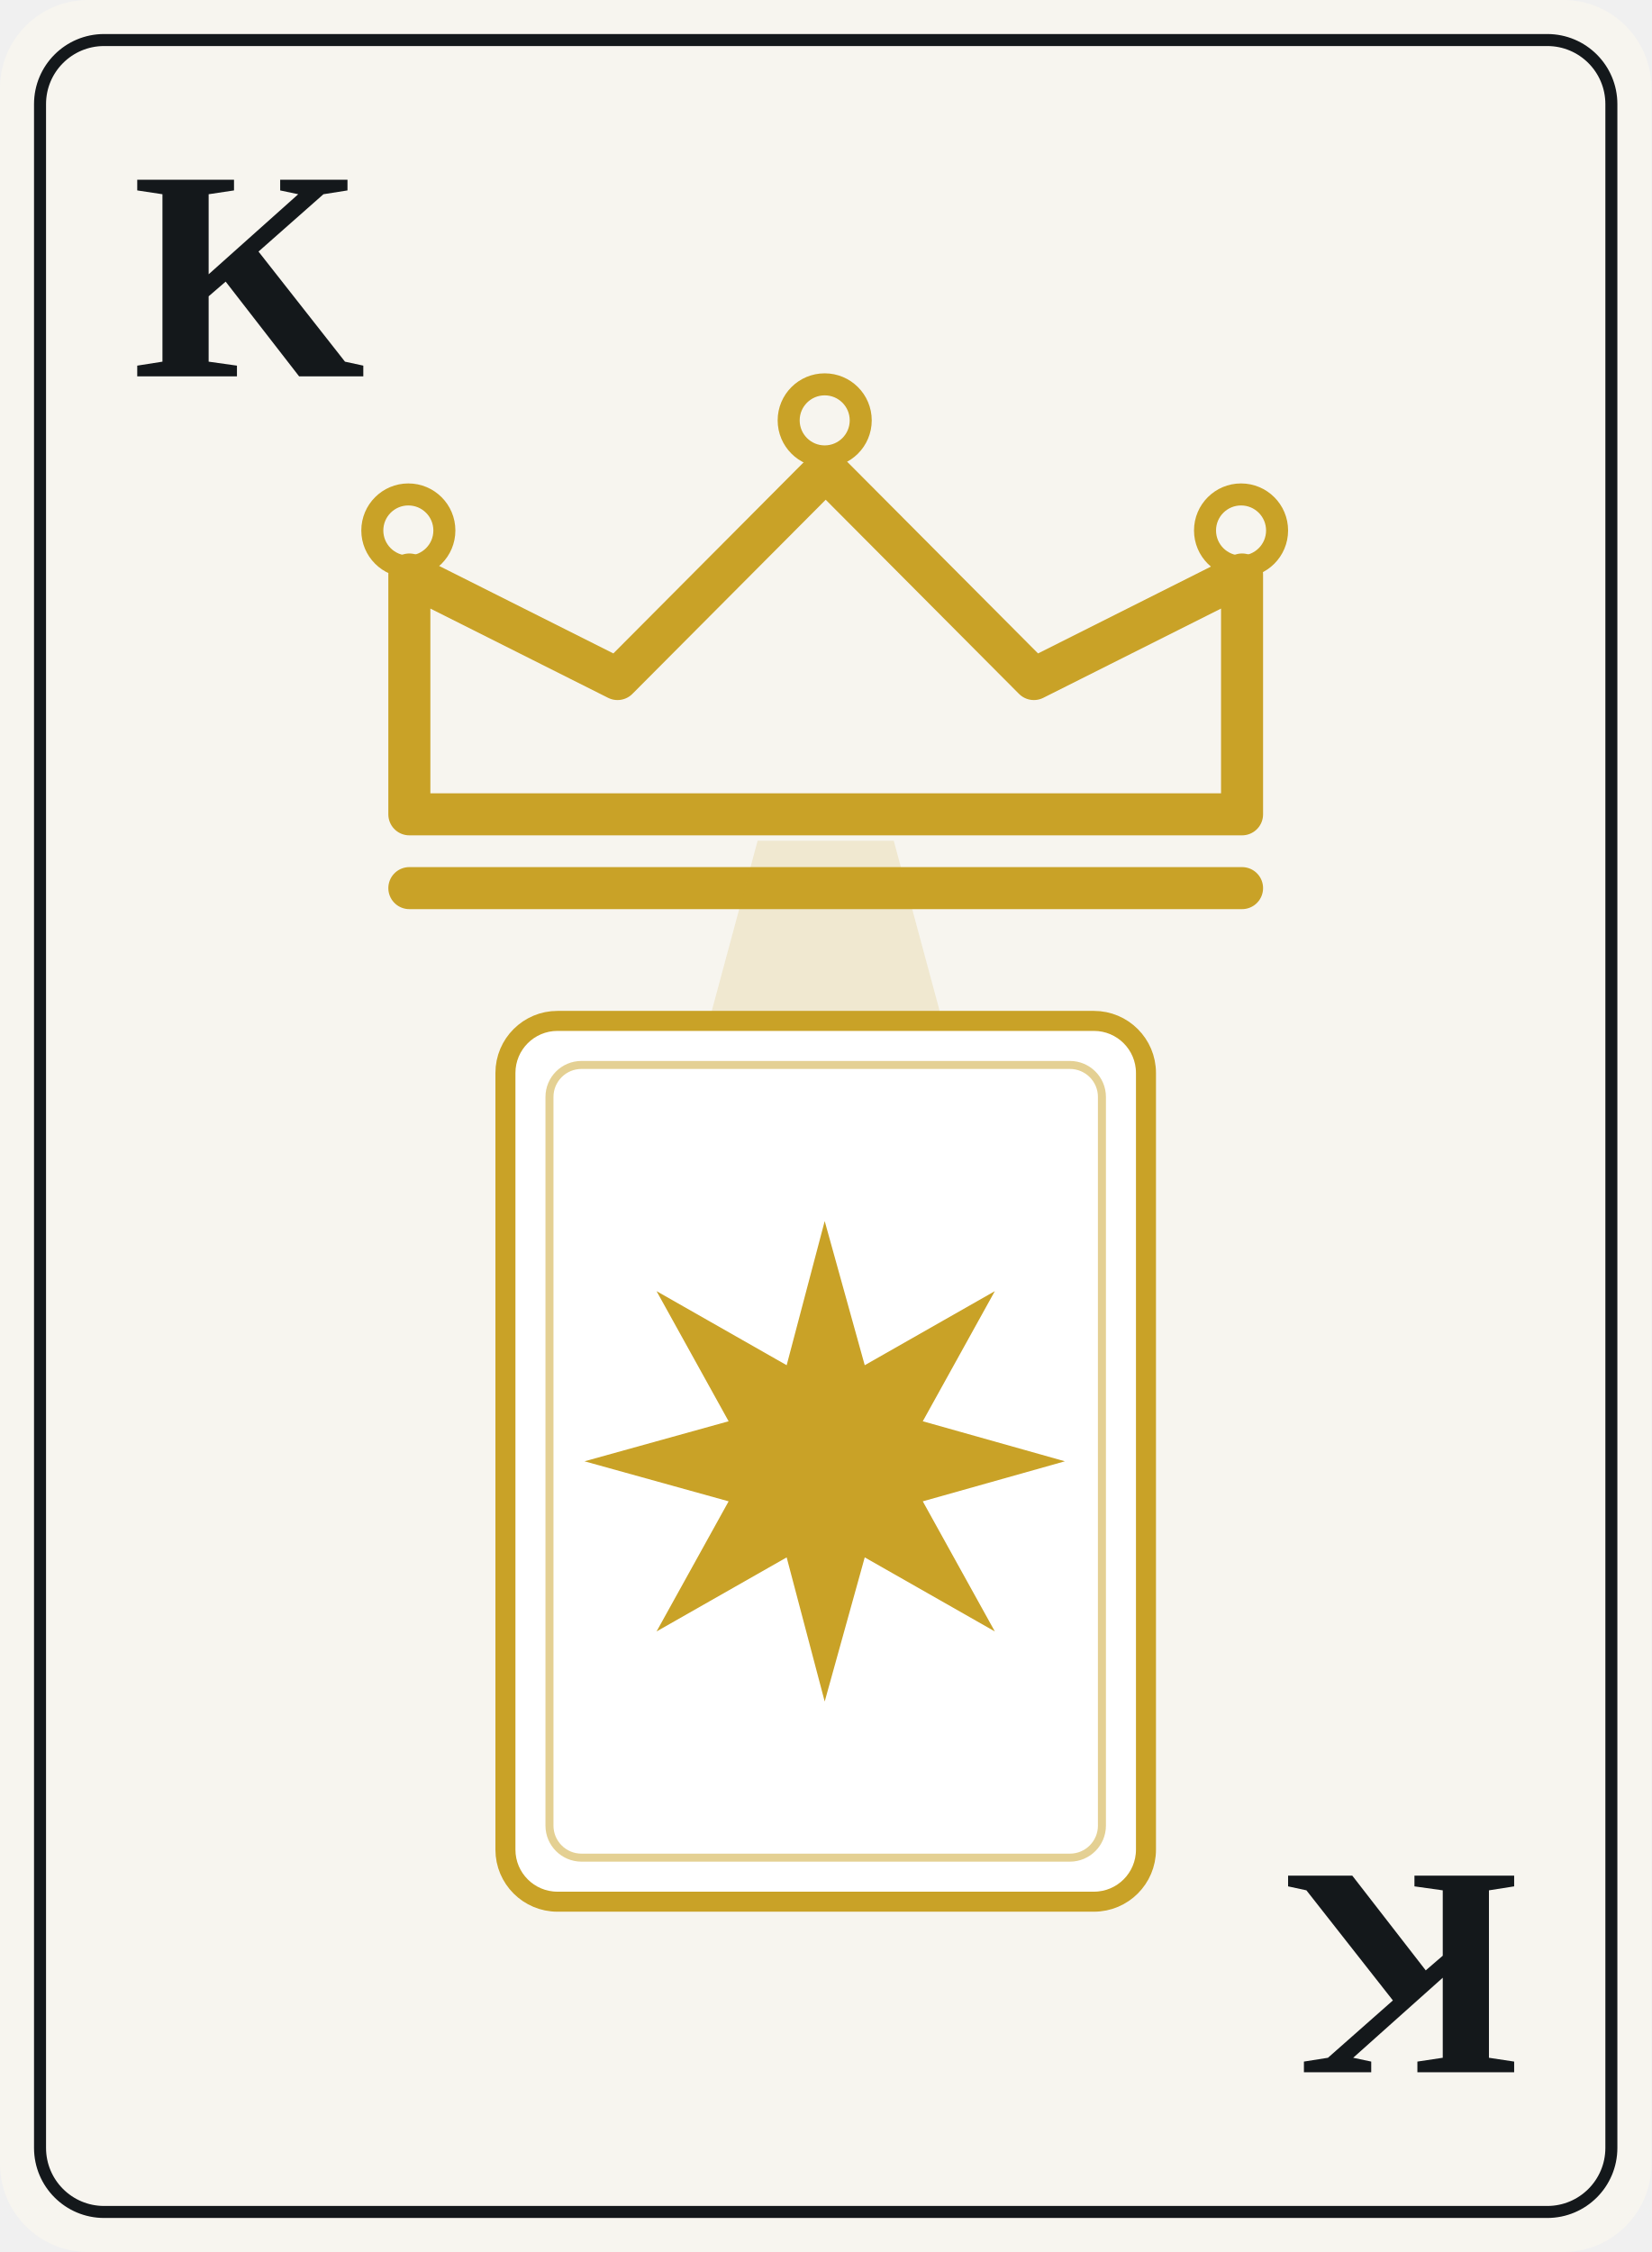
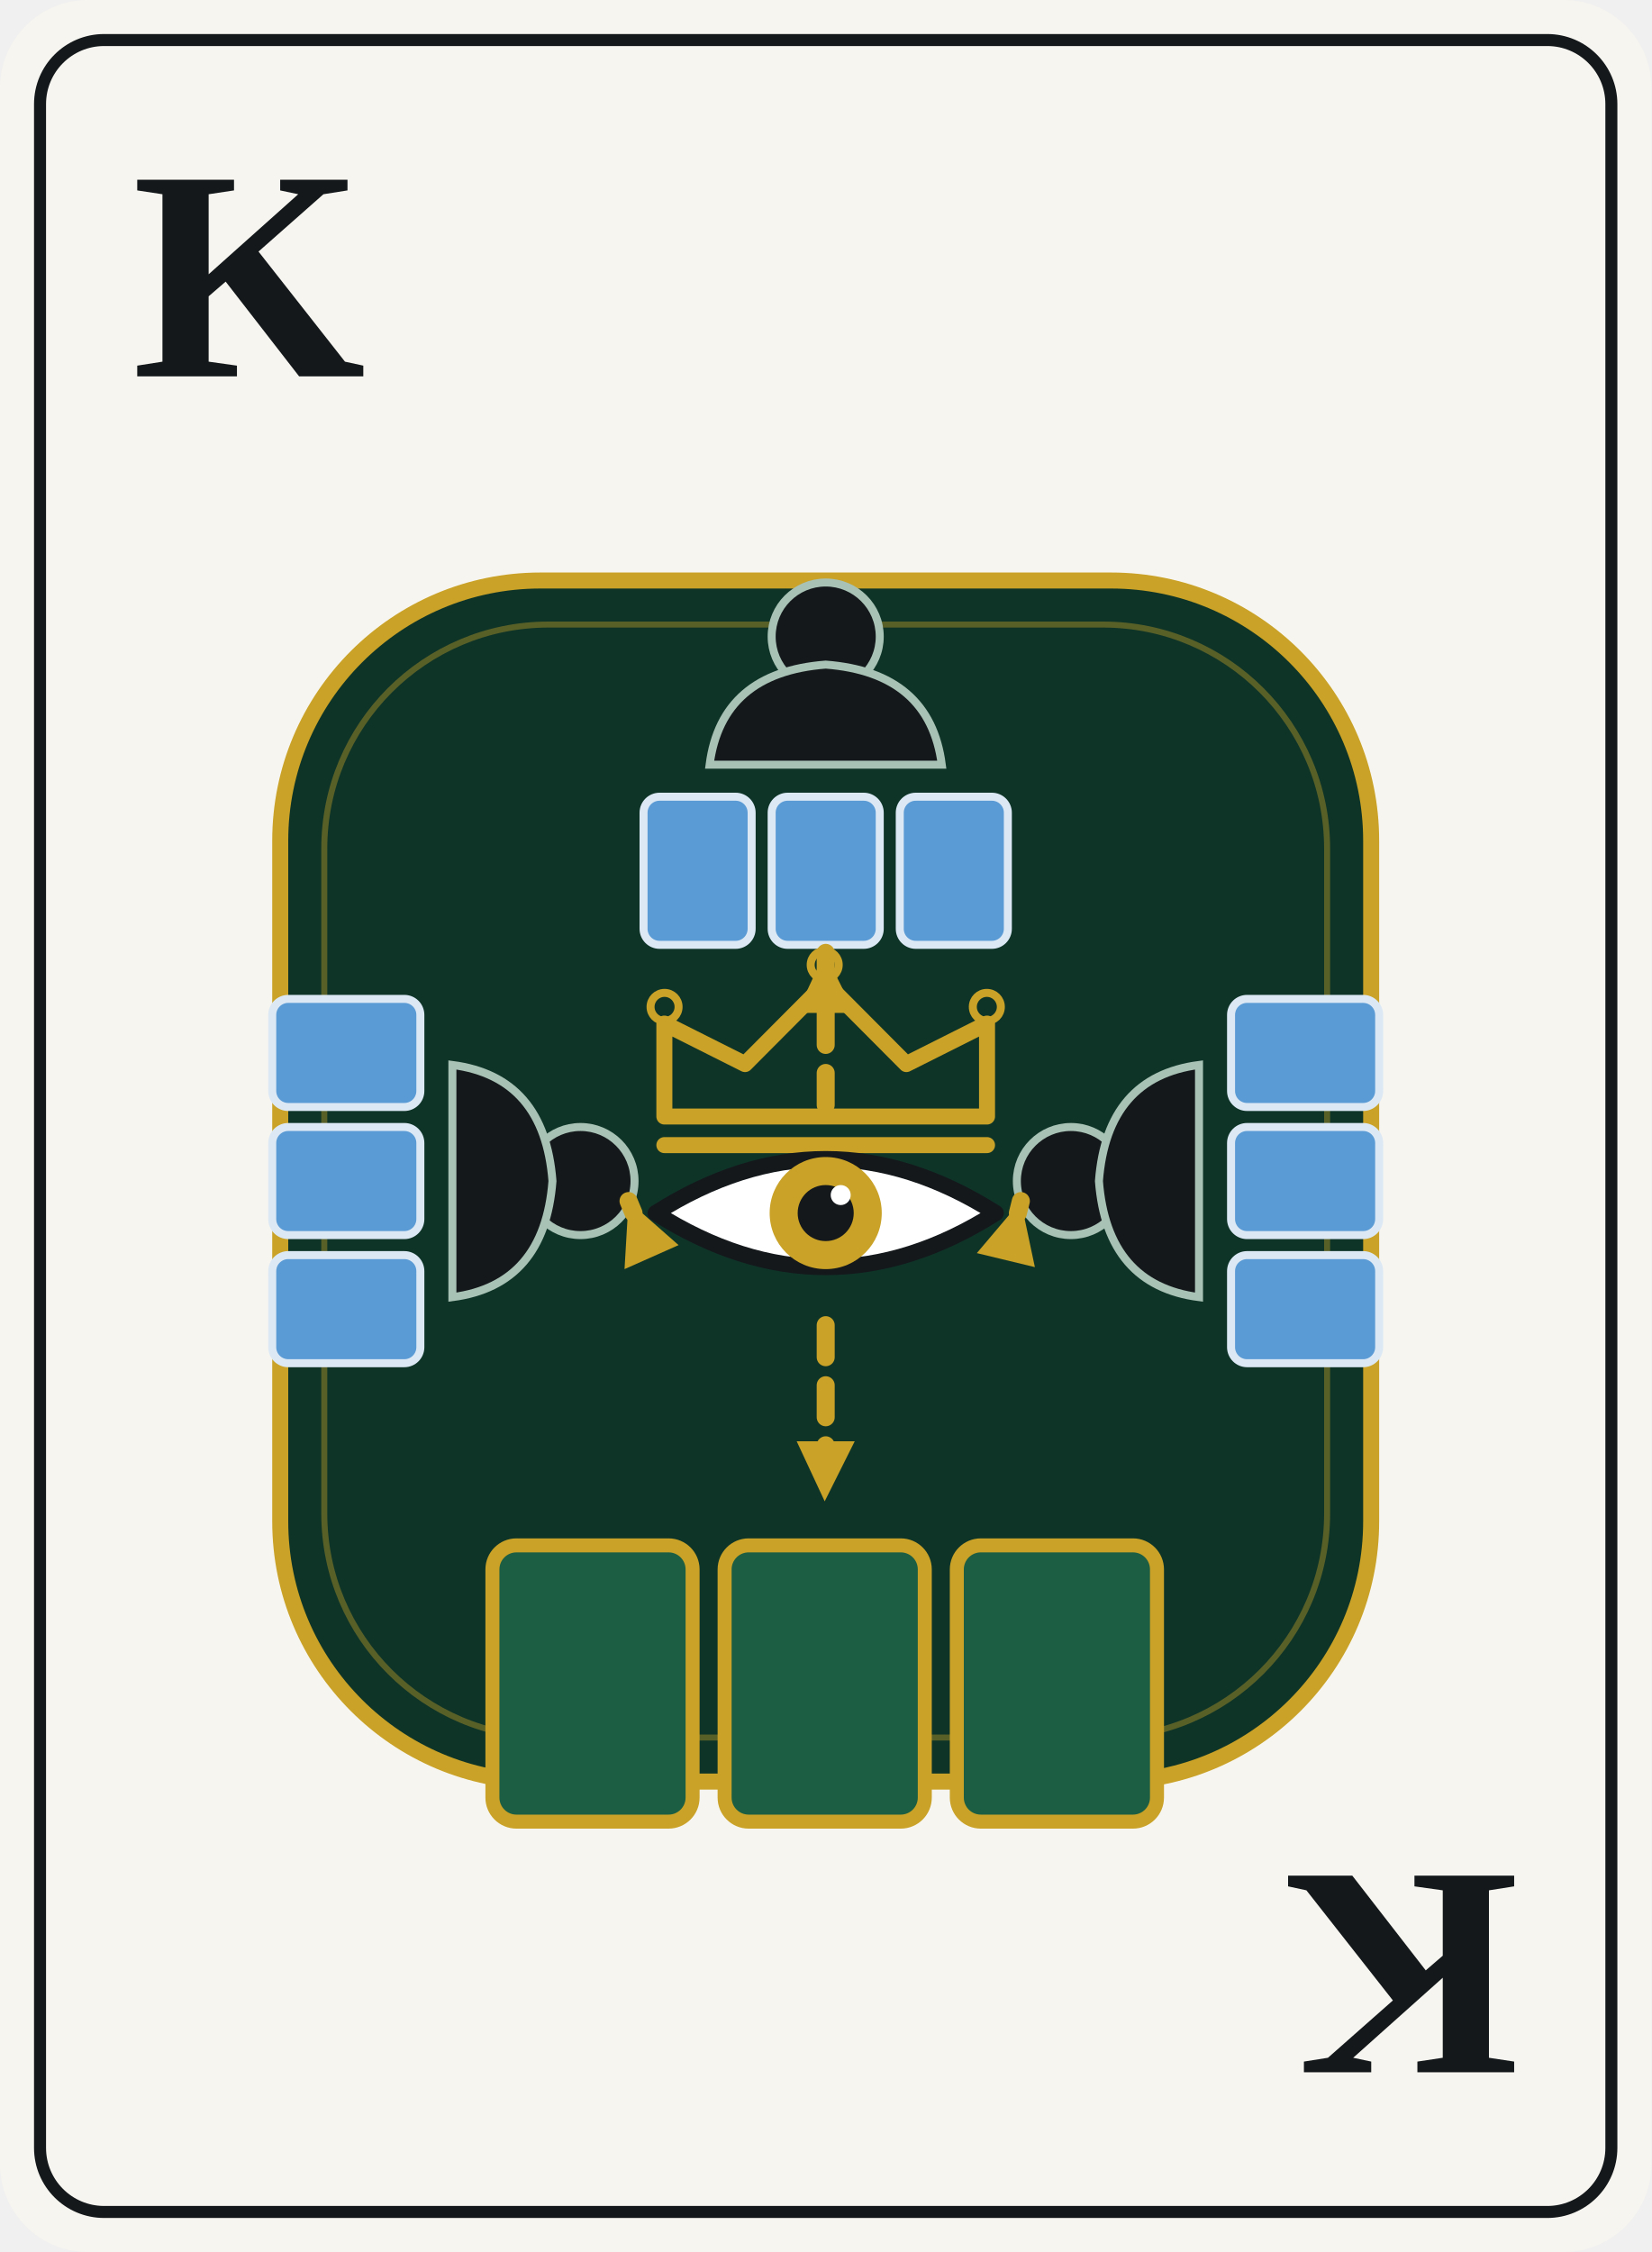
<svg xmlns="http://www.w3.org/2000/svg" viewBox="0 0 825 1125">
  <rect width="825" height="1125" rx="44" fill="#F7F5EF" />
  <rect x="20" y="20" width="785" height="1085" rx="32" fill="none" stroke="#14181B" stroke-width="6" />
  <text x="66" y="188" font-family="Georgia, 'Times New Roman', serif" font-size="150" font-weight="bold" fill="#14181B">K</text>
  <g transform="rotate(180 412.5 562.5)">
    <text x="66" y="188" font-family="Georgia, 'Times New Roman', serif" font-size="150" font-weight="bold" fill="#14181B">K</text>
  </g>
-   <path d="M 204.5,406.8 L 204.5,286.992 L 308.5,339.216 L 412.5,234.768 L 516.5,339.216 L 620.5,286.992 L 620.5,406.8 Z" fill="none" stroke="#C9A227" stroke-width="21" stroke-linejoin="round" />
-   <line x1="204.5" y1="443.664" x2="620.5" y2="443.664" stroke="#C9A227" stroke-width="21" stroke-linecap="round" />
-   <circle cx="204" cy="265" r="18" fill="none" stroke="#C9A227" stroke-width="11" />
-   <circle cx="412" cy="210" r="18" fill="none" stroke="#C9A227" stroke-width="11" />
-   <circle cx="620" cy="265" r="18" fill="none" stroke="#C9A227" stroke-width="11" />
-   <polygon points="378.5,420 446.5,420 508.5,650 316.5,650" fill="#C9A227" opacity="0.16" />
-   <rect x="252.5" y="510" width="320" height="440" rx="26" fill="#FFFFFF" stroke="#C9A227" stroke-width="10" />
-   <rect x="274.5" y="532" width="276" height="396" rx="16" fill="none" stroke="#C9A227" stroke-width="4" opacity="0.5" />
-   <polygon points="412,610 432,682 497,645 461,710 532,730 461,750 497,815 432,778 412,850 393,778 328,815 364,750 292,730 364,710 328,645 393,682" fill="#C9A227" />
+   <rect x="140" y="290" width="545" height="600" rx="130" fill="#0E3428" stroke="#C9A227" stroke-width="8" />
+   <rect x="162" y="312" width="501" height="556" rx="112" fill="none" stroke="#C9A227" stroke-width="3" opacity="0.4" />
+   <g transform="translate(412.5 384) rotate(0.0)">
+     <circle cx="0" cy="-66" r="27" fill="#14181B" stroke="#A8C2B5" stroke-width="4" />
+     <path d="M -58,-2 Q -52,-48 0,-52 Q 52,-48 58,-2 Z" fill="#14181B" stroke="#A8C2B5" stroke-width="4" />
+     <rect x="-91" y="14" width="54" height="74" rx="8" fill="#5B9BD5" stroke="#DCE9F5" stroke-width="4" />
+     <rect x="-27" y="14" width="54" height="74" rx="8" fill="#5B9BD5" stroke="#DCE9F5" stroke-width="4" />
+     <rect x="37" y="14" width="54" height="74" rx="8" fill="#5B9BD5" stroke="#DCE9F5" stroke-width="4" />
+   </g>
+   <g transform="translate(224 590) rotate(90)">
+     <circle cx="0" cy="-66" r="27" fill="#14181B" stroke="#A8C2B5" stroke-width="4" />
+     <path d="M -58,-2 Q -52,-48 0,-52 Q 52,-48 58,-2 Z" fill="#14181B" stroke="#A8C2B5" stroke-width="4" />
+     <rect x="-91" y="14" width="54" height="74" rx="8" fill="#5B9BD5" stroke="#DCE9F5" stroke-width="4" />
+     <rect x="-27" y="14" width="54" height="74" rx="8" fill="#5B9BD5" stroke="#DCE9F5" stroke-width="4" />
+     <rect x="37" y="14" width="54" height="74" rx="8" fill="#5B9BD5" stroke="#DCE9F5" stroke-width="4" />
+   </g>
+   <g transform="translate(601 590) rotate(-90)">
+     <circle cx="0" cy="-66" r="27" fill="#14181B" stroke="#A8C2B5" stroke-width="4" />
+     <path d="M -58,-2 Q -52,-48 0,-52 Q 52,-48 58,-2 Z" fill="#14181B" stroke="#A8C2B5" stroke-width="4" />
+     <rect x="-91" y="14" width="54" height="74" rx="8" fill="#5B9BD5" stroke="#DCE9F5" stroke-width="4" />
+     <rect x="-27" y="14" width="54" height="74" rx="8" fill="#5B9BD5" stroke="#DCE9F5" stroke-width="4" />
+     <rect x="37" y="14" width="54" height="74" rx="8" fill="#5B9BD5" stroke="#DCE9F5" stroke-width="4" />
+   </g>
+   <rect x="246" y="772" width="100" height="138" rx="12" fill="#1B5E43" stroke="#C9A227" stroke-width="7" />
+   <rect x="362" y="772" width="100" height="138" rx="12" fill="#1B5E43" stroke="#C9A227" stroke-width="7" />
+   <rect x="478" y="772" width="100" height="138" rx="12" fill="#1B5E43" stroke="#C9A227" stroke-width="7" />
+   <line x1="412.5" y1="552" x2="412.5" y2="476" stroke="#C9A227" stroke-width="9" stroke-linecap="round" stroke-dasharray="16 14" />
+   <polygon points="412,476 427,506 398,506" fill="#C9A227" />
+   <line x1="316.5" y1="606" x2="314" y2="600" stroke="#C9A227" stroke-width="9" stroke-linecap="round" stroke-dasharray="16 14" />
+   <polygon points="314,600 339,622 312,634" fill="#C9A227" />
+   <line x1="508.5" y1="606" x2="510" y2="600" stroke="#C9A227" stroke-width="9" stroke-linecap="round" stroke-dasharray="16 14" />
+   <polygon points="510,600 517,633 488,626" fill="#C9A227" />
+   <line x1="412.5" y1="662" x2="412.5" y2="750" stroke="#C9A227" stroke-width="9" stroke-linecap="round" stroke-dasharray="16 14" />
+   <polygon points="412,750 398,720 427,720" fill="#C9A227" />
+   <path d="M 331.9,557.76 L 331.9,511.334 L 372.2,531.571 L 412.5,491.098 L 452.8,531.571 L 493.1,511.334 L 493.1,557.76 Z" fill="none" stroke="#C9A227" stroke-width="8" stroke-linejoin="round" />
+   <line x1="331.9" y1="572.045" x2="493.1" y2="572.045" stroke="#C9A227" stroke-width="8" stroke-linecap="round" />
+   <circle cx="332" cy="503" r="7" fill="none" stroke="#C9A227" stroke-width="4" />
+   <circle cx="412" cy="482" r="7" fill="none" stroke="#C9A227" stroke-width="4" />
+   <circle cx="493" cy="503" r="7" fill="none" stroke="#C9A227" stroke-width="4" />
+   <path d="M 327.5,606 Q 412.5,552.0 497.5,606 Q 412.5,660.0 327.5,606 Z" fill="#FFFFFF" stroke="#14181B" stroke-width="8" stroke-linejoin="round" />
+   <circle cx="412.5" cy="606" r="28" fill="#C9A227" />
+   <circle cx="412.5" cy="606" r="14" fill="#14181B" />
+   <circle cx="420" cy="597" r="5" fill="#FFFFFF" />
</svg>
